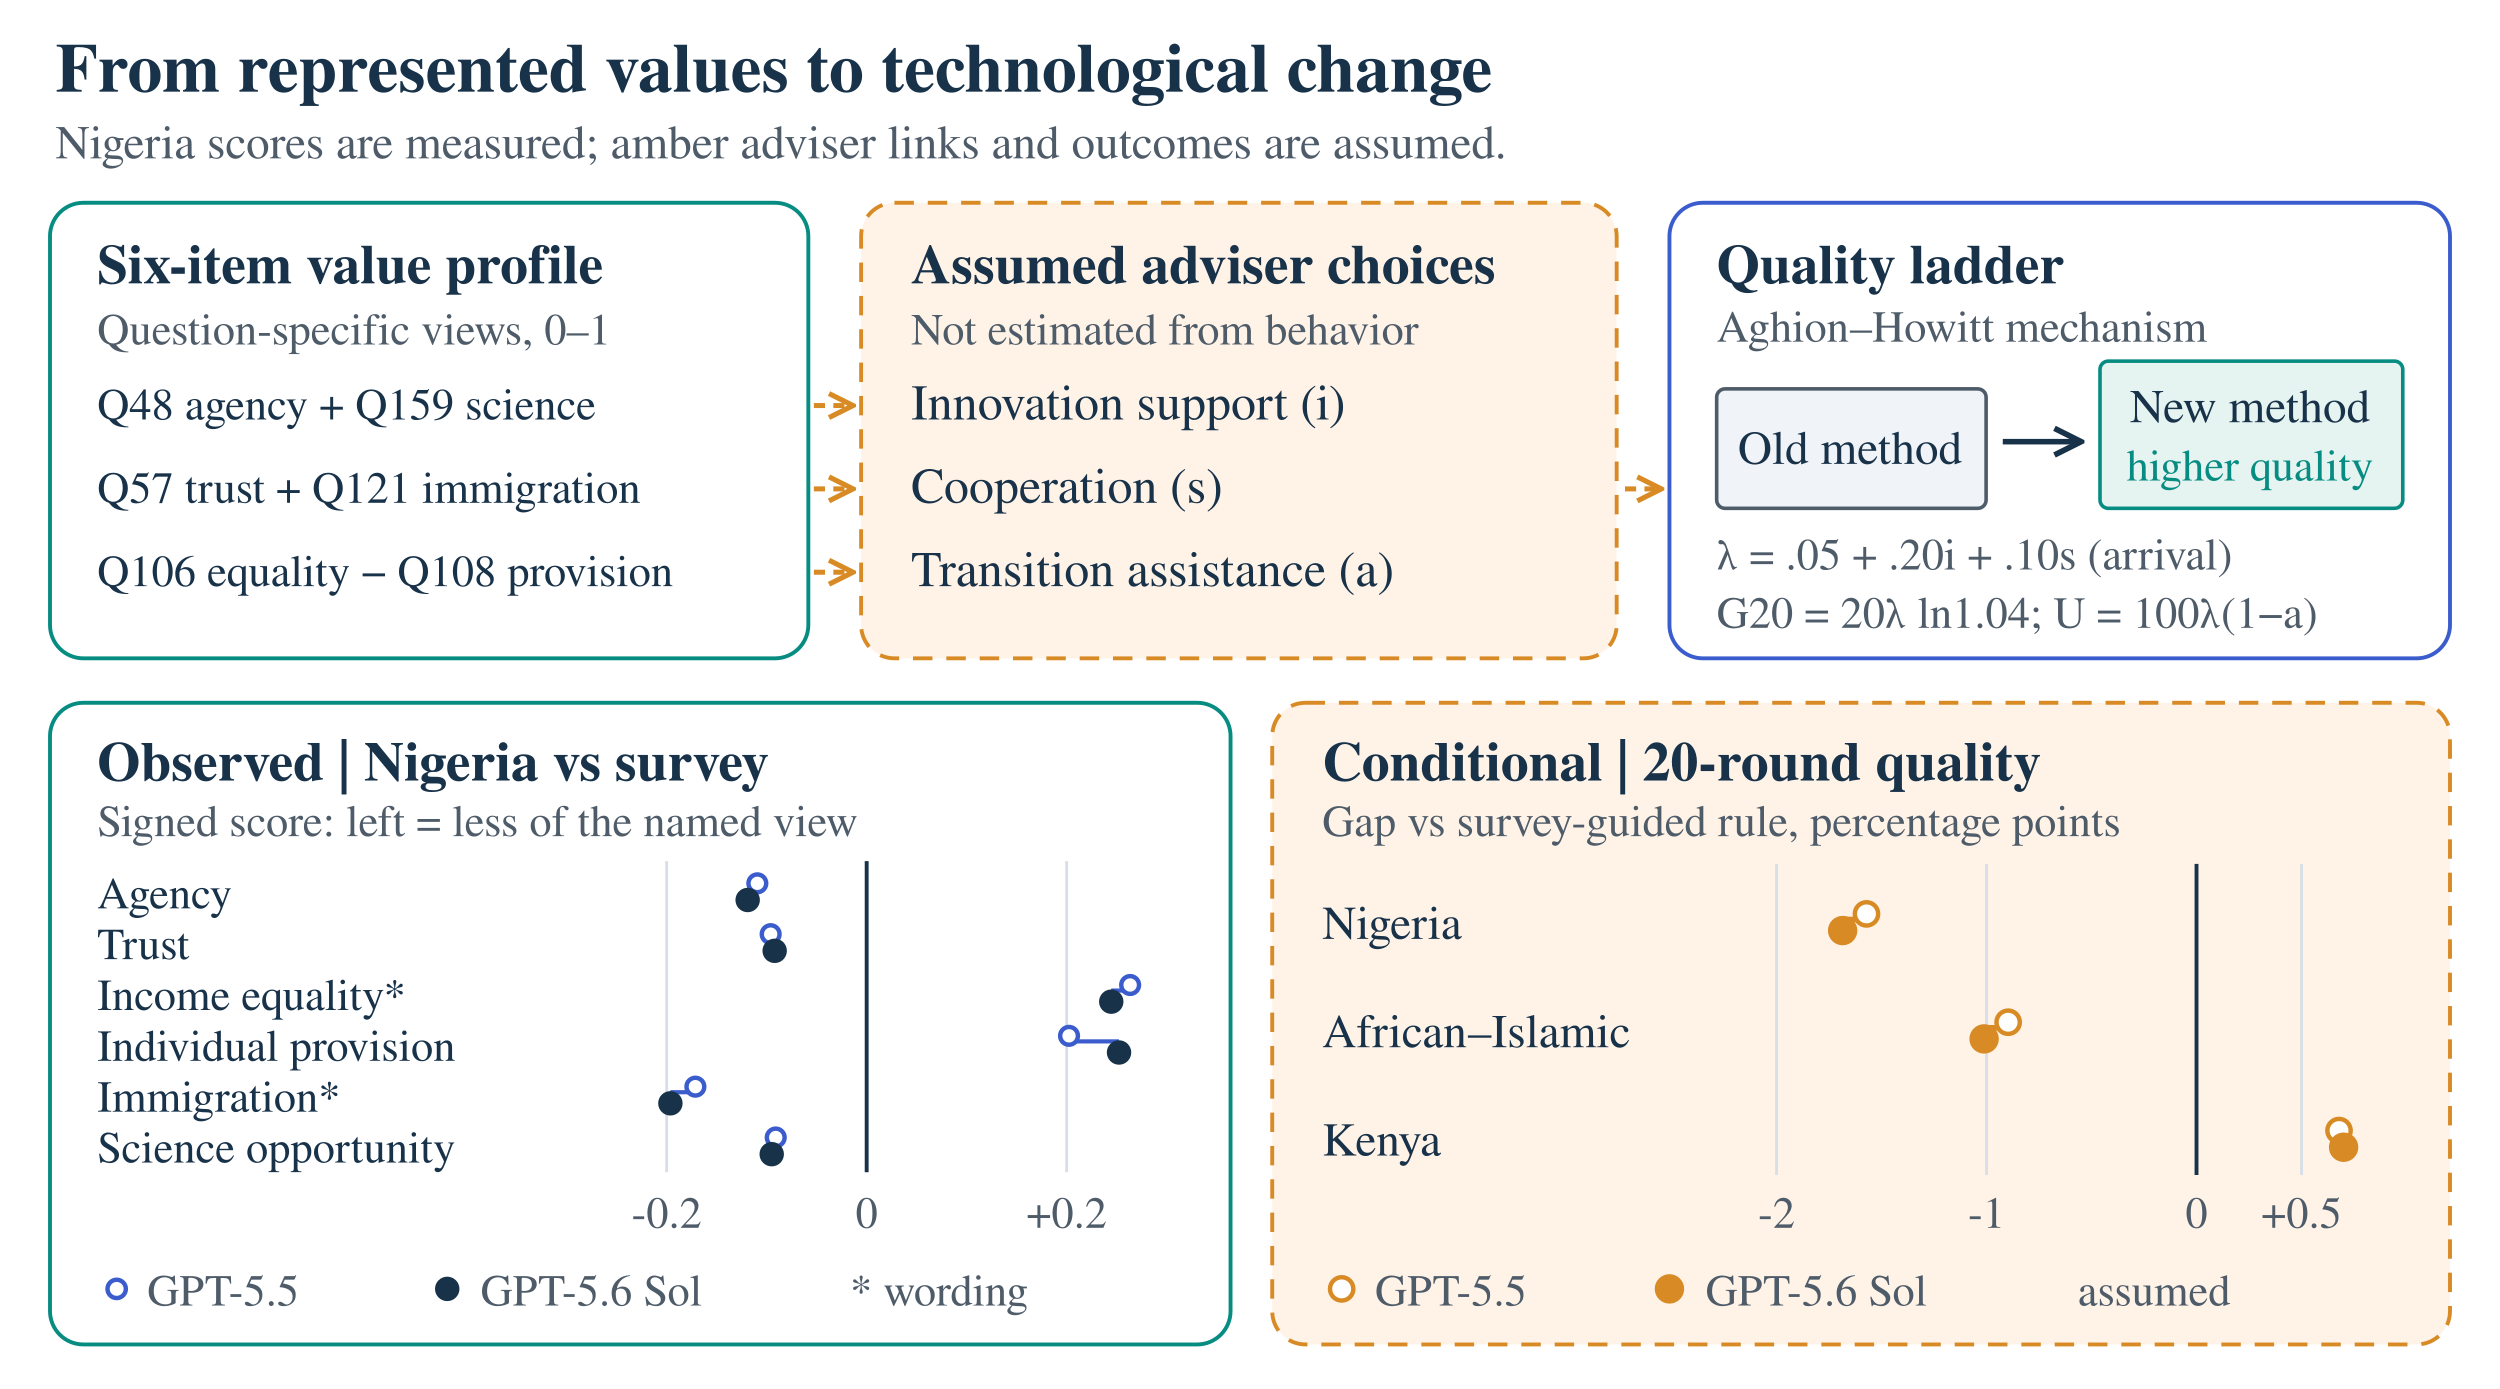
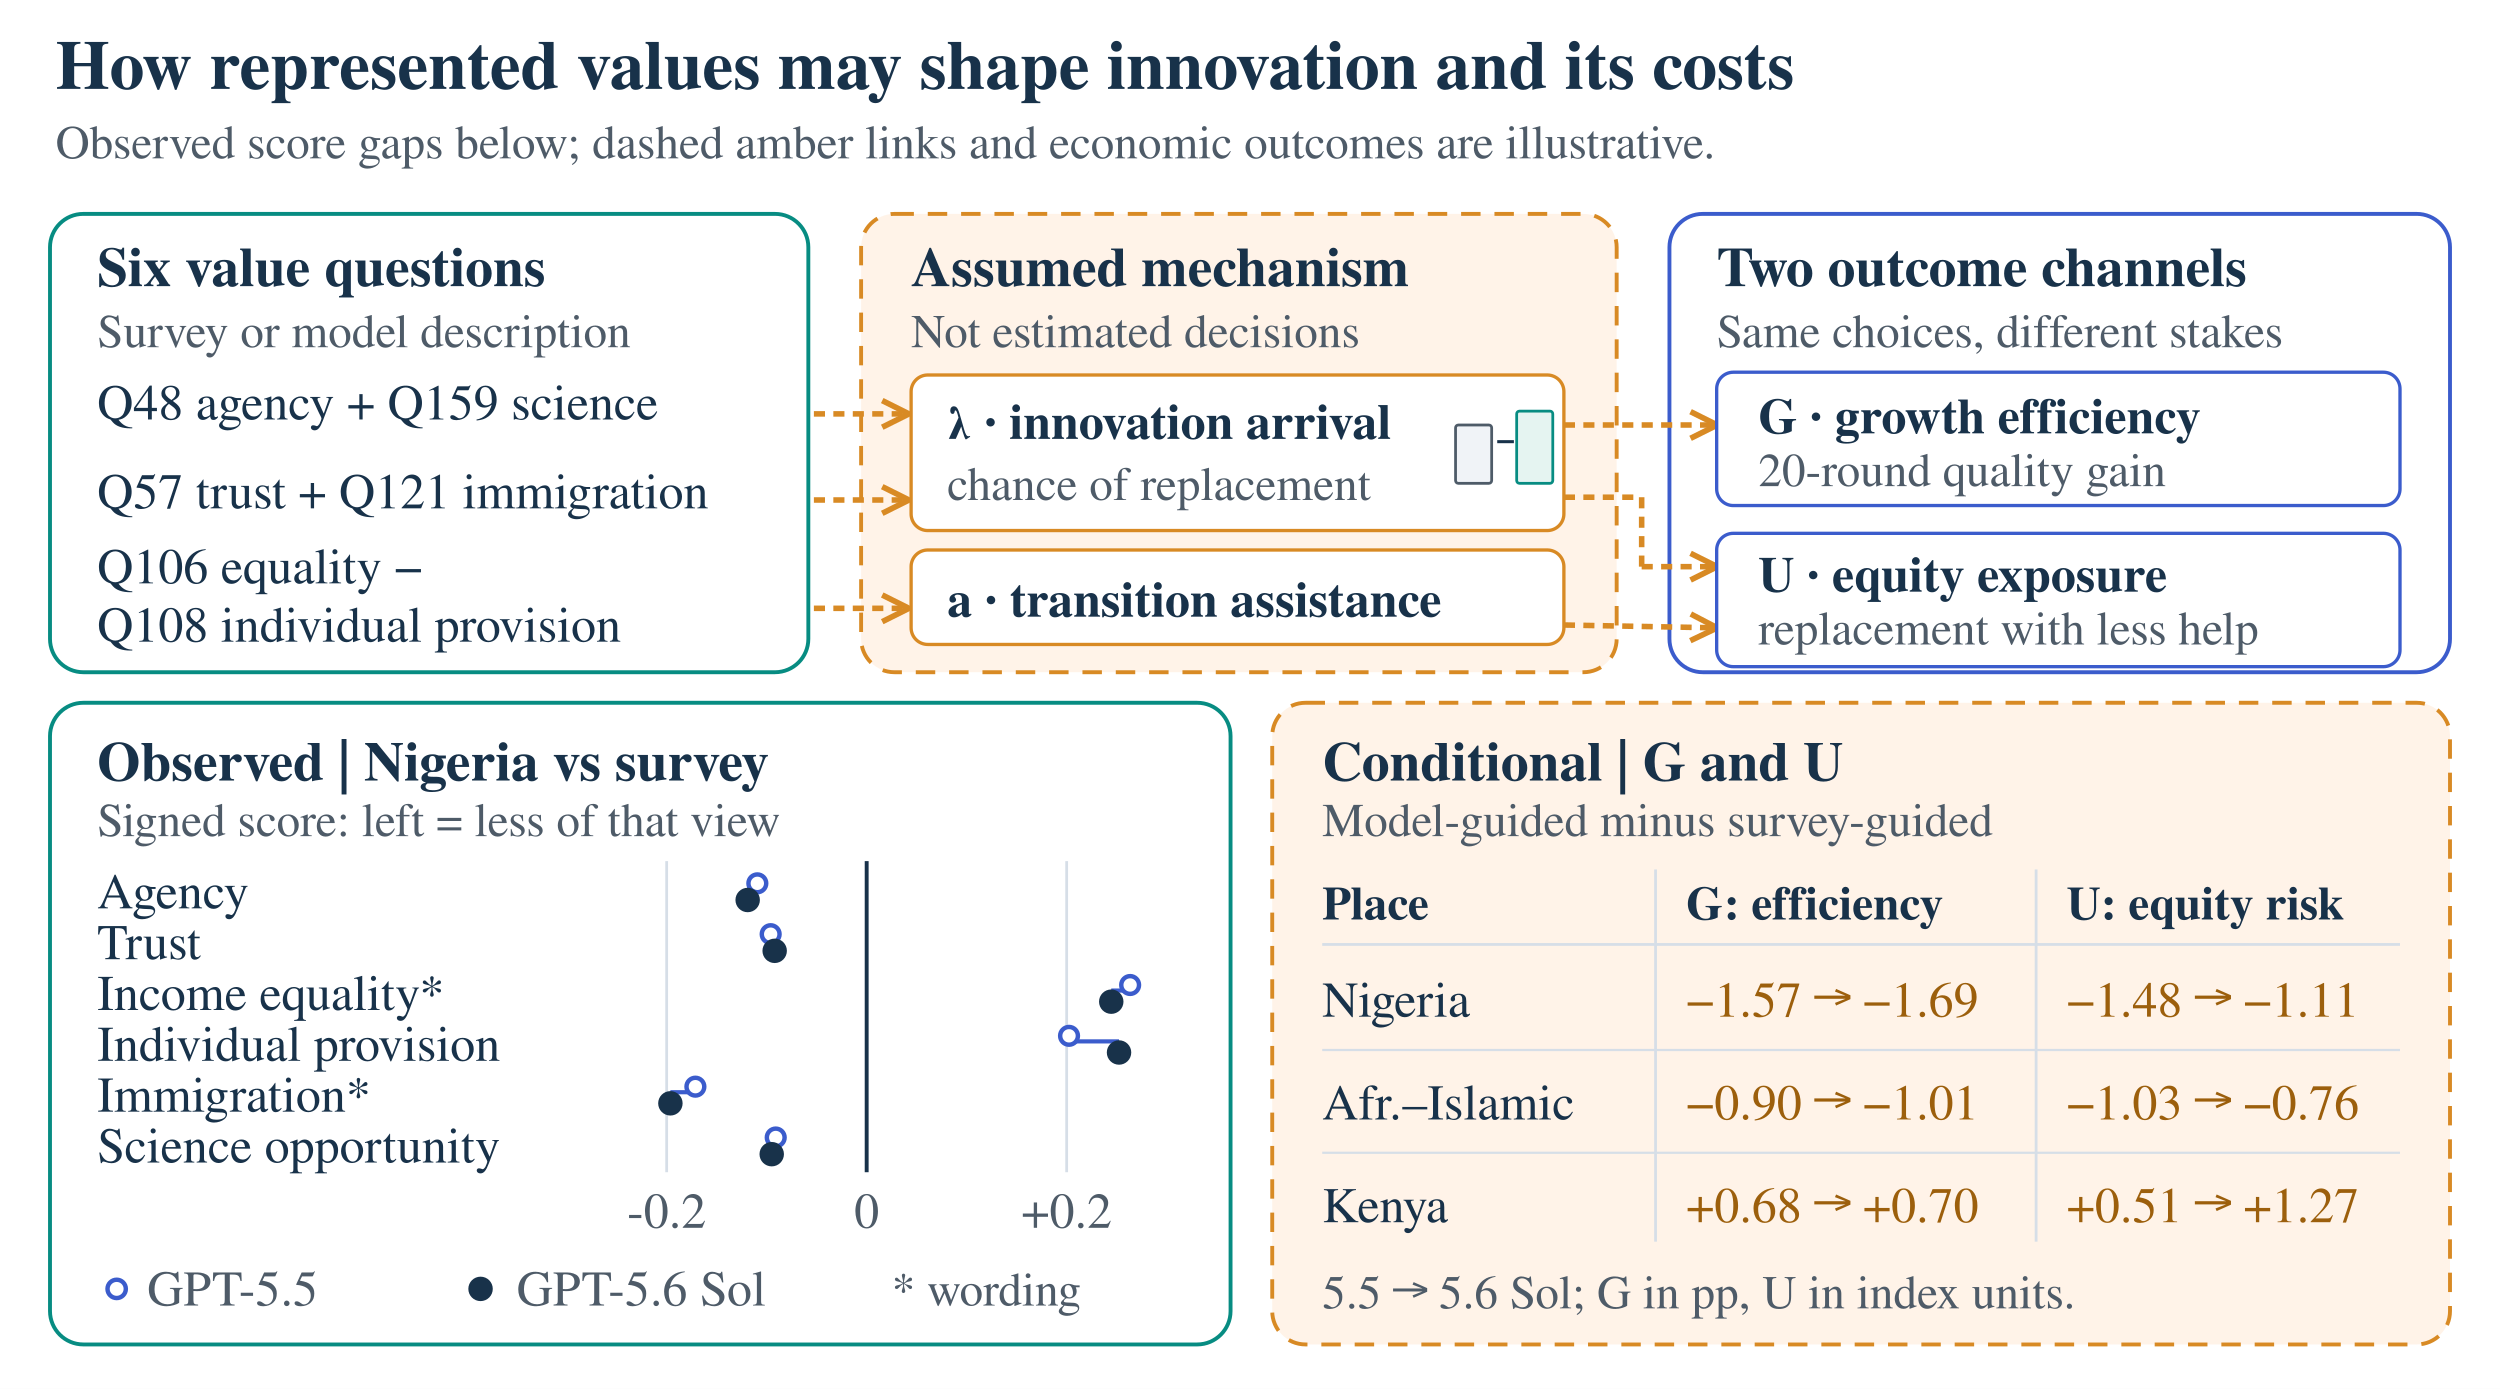
<svg xmlns="http://www.w3.org/2000/svg" width="900" height="500" viewBox="0 0 900 500">
  <defs>
-     <marker id="theory-arrow" viewBox="0 0 10 10" refX="8" refY="5" markerWidth="6" markerHeight="6" orient="auto">
-       <path d="M1 1L9 5 1 9" fill="none" stroke="#18324A" stroke-width="1.7" />
-     </marker>
    <marker id="assumed-arrow" viewBox="0 0 10 10" refX="8" refY="5" markerWidth="6" markerHeight="6" orient="auto">
      <path d="M1 1L9 5 1 9" fill="none" stroke="#D88A24" stroke-width="1.7" />
    </marker>
  </defs>
  <rect x="0" y="0" width="900" height="500" rx="0" fill="#FFFFFF" stroke="#FFFFFF" stroke-width="0" />
-   <text x="20" y="33" font-family="Nimbus Roman,Times New Roman,serif" font-size="25" font-weight="bold" fill="#18324A" text-anchor="start">From represented values to technological change</text>
-   <text x="20" y="57" font-family="Nimbus Roman,Times New Roman,serif" font-size="17" font-weight="normal" fill="#4E5B68" text-anchor="start">Nigeria scores are measured; amber adviser links and outcomes are assumed.</text>
-   <rect x="18" y="73" width="273" height="164" rx="12" fill="#FFFFFF" stroke="#078C82" stroke-width="1.4" />
-   <rect x="310" y="73" width="272" height="164" rx="12" fill="#FFF3E8" stroke="#D88A24" stroke-width="1.4" stroke-dasharray="7 5" />
-   <rect x="601" y="73" width="281" height="164" rx="12" fill="#FFFFFF" stroke="#3B5CCC" stroke-width="1.4" />
-   <text x="35" y="102" font-family="Nimbus Roman,Times New Roman,serif" font-size="20" font-weight="bold" fill="#18324A" text-anchor="start">Six-item value profile</text>
-   <text x="35" y="124" font-family="Nimbus Roman,Times New Roman,serif" font-size="16" font-weight="normal" fill="#4E5B68" text-anchor="start">Question-specific views, 0–1</text>
-   <text x="328" y="102" font-family="Nimbus Roman,Times New Roman,serif" font-size="20" font-weight="bold" fill="#18324A" text-anchor="start">Assumed adviser choices</text>
-   <text x="328" y="124" font-family="Nimbus Roman,Times New Roman,serif" font-size="16" font-weight="normal" fill="#4E5B68" text-anchor="start">Not estimated from behavior</text>
-   <text x="618" y="102" font-family="Nimbus Roman,Times New Roman,serif" font-size="20" font-weight="bold" fill="#18324A" text-anchor="start">Quality ladder</text>
-   <text x="618" y="123" font-family="Nimbus Roman,Times New Roman,serif" font-size="16" font-weight="normal" fill="#4E5B68" text-anchor="start">Aghion–Howitt mechanism</text>
-   <text x="35" y="151" font-family="Nimbus Roman,Times New Roman,serif" font-size="16" font-weight="normal" fill="#18324A" text-anchor="start">Q48 agency + Q159 science</text>
-   <line x1="293" y1="146" x2="306" y2="146" stroke="#D88A24" stroke-width="1.8" stroke-dasharray="4 3" marker-end="url(#assumed-arrow)" />
-   <text x="328" y="151" font-family="Nimbus Roman,Times New Roman,serif" font-size="18" font-weight="normal" fill="#18324A" text-anchor="start">Innovation support (i)</text>
-   <text x="35" y="181" font-family="Nimbus Roman,Times New Roman,serif" font-size="16" font-weight="normal" fill="#18324A" text-anchor="start">Q57 trust + Q121 immigration</text>
-   <line x1="293" y1="176" x2="306" y2="176" stroke="#D88A24" stroke-width="1.8" stroke-dasharray="4 3" marker-end="url(#assumed-arrow)" />
-   <text x="328" y="181" font-family="Nimbus Roman,Times New Roman,serif" font-size="18" font-weight="normal" fill="#18324A" text-anchor="start">Cooperation (s)</text>
-   <text x="35" y="211" font-family="Nimbus Roman,Times New Roman,serif" font-size="16" font-weight="normal" fill="#18324A" text-anchor="start">Q106 equality − Q108 provision</text>
-   <line x1="293" y1="206" x2="306" y2="206" stroke="#D88A24" stroke-width="1.8" stroke-dasharray="4 3" marker-end="url(#assumed-arrow)" />
-   <text x="328" y="211" font-family="Nimbus Roman,Times New Roman,serif" font-size="18" font-weight="normal" fill="#18324A" text-anchor="start">Transition assistance (a)</text>
-   <line x1="585" y1="176" x2="597" y2="176" stroke="#D88A24" stroke-width="1.8" stroke-dasharray="4 3" marker-end="url(#assumed-arrow)" />
-   <rect x="618" y="140" width="97" height="43" rx="3" fill="#F0F3F7" stroke="#4E5B68" stroke-width="1.3" />
-   <rect x="756" y="130" width="109" height="53" rx="3" fill="#E5F4F1" stroke="#078C82" stroke-width="1.3" />
-   <text x="666" y="167" font-family="Nimbus Roman,Times New Roman,serif" font-size="17" font-weight="normal" fill="#18324A" text-anchor="middle">Old method</text>
-   <text x="810" y="152" font-family="Nimbus Roman,Times New Roman,serif" font-size="17" font-weight="normal" fill="#18324A" text-anchor="middle">New method</text>
-   <text x="810" y="173" font-family="Nimbus Roman,Times New Roman,serif" font-size="16" font-weight="normal" fill="#078C82" text-anchor="middle">higher quality</text>
-   <line x1="721" y1="159" x2="748" y2="159" stroke="#18324A" stroke-width="2" marker-end="url(#theory-arrow)" />
-   <text x="618" y="205" font-family="Nimbus Roman,Times New Roman,serif" font-size="16" font-weight="normal" fill="#4E5B68" text-anchor="start">λ = .05 + .20i + .10s (arrival)</text>
-   <text x="618" y="226" font-family="Nimbus Roman,Times New Roman,serif" font-size="16" font-weight="normal" fill="#4E5B68" text-anchor="start">G20 = 20λ ln1.04; U = 100λ(1−a)</text>
+   <text x="20" y="32" font-family="Nimbus Roman,Times New Roman,serif" font-size="25" font-weight="bold" fill="#18324A" text-anchor="start">How represented values may shape innovation and its costs</text>
+   <text x="20" y="57" font-family="Nimbus Roman,Times New Roman,serif" font-size="17" font-weight="normal" fill="#4E5B68" text-anchor="start">Observed score gaps below; dashed amber links and economic outcomes are illustrative.</text>
+   <rect x="18" y="77" width="273" height="165" rx="12" fill="#FFFFFF" stroke="#078C82" stroke-width="1.4" />
+   <rect x="310" y="77" width="272" height="165" rx="12" fill="#FFF3E8" stroke="#D88A24" stroke-width="1.4" stroke-dasharray="7 5" />
+   <rect x="601" y="77" width="281" height="165" rx="12" fill="#FFFFFF" stroke="#3B5CCC" stroke-width="1.4" />
  <rect x="18" y="253" width="425" height="231" rx="12" fill="#FFFFFF" stroke="#078C82" stroke-width="1.4" />
  <rect x="458" y="253" width="424" height="231" rx="12" fill="#FFF3E8" stroke="#D88A24" stroke-width="1.4" stroke-dasharray="7 5" />
+   <line x1="293" y1="149" x2="326" y2="149" stroke="#D88A24" stroke-width="2" stroke-dasharray="4 3" marker-end="url(#assumed-arrow)" />
+   <line x1="293" y1="180" x2="326" y2="180" stroke="#D88A24" stroke-width="2" stroke-dasharray="4 3" marker-end="url(#assumed-arrow)" />
+   <line x1="293" y1="219" x2="326" y2="219" stroke="#D88A24" stroke-width="2" stroke-dasharray="4 3" marker-end="url(#assumed-arrow)" />
+   <line x1="563" y1="153" x2="617" y2="153" stroke="#D88A24" stroke-width="2" stroke-dasharray="4 3" marker-end="url(#assumed-arrow)" />
+   <line x1="563" y1="179" x2="591" y2="179" stroke="#D88A24" stroke-width="2" stroke-dasharray="4 3" />
+   <line x1="591" y1="179" x2="591" y2="204" stroke="#D88A24" stroke-width="2" stroke-dasharray="4 3" />
+   <line x1="591" y1="204" x2="617" y2="204" stroke="#D88A24" stroke-width="2" stroke-dasharray="4 3" marker-end="url(#assumed-arrow)" />
+   <line x1="563" y1="225" x2="617" y2="226" stroke="#D88A24" stroke-width="2" stroke-dasharray="4 3" marker-end="url(#assumed-arrow)" />
+   <rect x="328" y="135" width="235" height="56" rx="6" fill="#FFFFFF" stroke="#D88A24" stroke-width="1.2" />
+   <rect x="328" y="198" width="235" height="34" rx="6" fill="#FFFFFF" stroke="#D88A24" stroke-width="1.2" />
+   <rect x="618" y="134" width="246" height="48" rx="6" fill="#FFFFFF" stroke="#3B5CCC" stroke-width="1.2" />
+   <rect x="618" y="192" width="246" height="48" rx="6" fill="#FFFFFF" stroke="#3B5CCC" stroke-width="1.2" />
+   <g id="replacement-old">
+     <rect x="524" y="153" width="13" height="21" rx="1" fill="#F0F3F7" stroke="#4E5B68" stroke-width="1" />
+   </g>
+   <g id="replacement-new">
+     <rect x="546" y="148" width="13" height="26" rx="1" fill="#E5F4F1" stroke="#078C82" stroke-width="1" />
+   </g>
+   <line x1="539" y1="159" x2="545" y2="159" stroke="#18324A" stroke-width="1.1" />
+   <text x="35" y="103" font-family="Nimbus Roman,Times New Roman,serif" font-size="20" font-weight="bold" fill="#18324A" text-anchor="start">Six value questions</text>
+   <text x="35" y="125" font-family="Nimbus Roman,Times New Roman,serif" font-size="17" font-weight="normal" fill="#4E5B68" text-anchor="start">Survey or model description</text>
+   <text x="35" y="151" font-family="Nimbus Roman,Times New Roman,serif" font-size="18" font-weight="normal" fill="#18324A" text-anchor="start">Q48 agency + Q159 science</text>
+   <text x="35" y="183" font-family="Nimbus Roman,Times New Roman,serif" font-size="18" font-weight="normal" fill="#18324A" text-anchor="start">Q57 trust + Q121 immigration</text>
+   <text x="35" y="210" font-family="Nimbus Roman,Times New Roman,serif" font-size="18" font-weight="normal" fill="#18324A" text-anchor="start">Q106 equality −</text>
+   <text x="35" y="231" font-family="Nimbus Roman,Times New Roman,serif" font-size="18" font-weight="normal" fill="#18324A" text-anchor="start">Q108 individual provision</text>
+   <text x="328" y="103" font-family="Nimbus Roman,Times New Roman,serif" font-size="20" font-weight="bold" fill="#18324A" text-anchor="start">Assumed mechanism</text>
+   <text x="328" y="125" font-family="Nimbus Roman,Times New Roman,serif" font-size="17" font-weight="normal" fill="#4E5B68" text-anchor="start">Not estimated decisions</text>
+   <g id="lambda-label">
+     <text x="341" y="158" font-family="Nimbus Roman,Times New Roman,serif" font-size="18" font-weight="bold" fill="#18324A" text-anchor="start">λ · innovation arrival</text>
+   </g>
+   <text x="341" y="180" font-family="Nimbus Roman,Times New Roman,serif" font-size="17" font-weight="normal" fill="#4E5B68" text-anchor="start">chance of replacement</text>
+   <text x="341" y="222" font-family="Nimbus Roman,Times New Roman,serif" font-size="18" font-weight="bold" fill="#18324A" text-anchor="start">a · transition assistance</text>
+   <text x="618" y="103" font-family="Nimbus Roman,Times New Roman,serif" font-size="20" font-weight="bold" fill="#18324A" text-anchor="start">Two outcome channels</text>
+   <text x="618" y="125" font-family="Nimbus Roman,Times New Roman,serif" font-size="17" font-weight="normal" fill="#4E5B68" text-anchor="start">Same choices, different stakes</text>
+   <text x="633" y="156" font-family="Nimbus Roman,Times New Roman,serif" font-size="18" font-weight="bold" fill="#18324A" text-anchor="start">G · growth efficiency</text>
+   <text x="633" y="175" font-family="Nimbus Roman,Times New Roman,serif" font-size="17" font-weight="normal" fill="#4E5B68" text-anchor="start">20-round quality gain</text>
+   <text x="633" y="213" font-family="Nimbus Roman,Times New Roman,serif" font-size="18" font-weight="bold" fill="#18324A" text-anchor="start">U · equity exposure</text>
+   <text x="633" y="232" font-family="Nimbus Roman,Times New Roman,serif" font-size="17" font-weight="normal" fill="#4E5B68" text-anchor="start">replacement with less help</text>
  <text x="35" y="281" font-family="Nimbus Roman,Times New Roman,serif" font-size="20" font-weight="bold" fill="#18324A" text-anchor="start">Observed | Nigeria vs survey</text>
-   <text x="35" y="301" font-family="Nimbus Roman,Times New Roman,serif" font-size="16" font-weight="normal" fill="#4E5B68" text-anchor="start">Signed score: left = less of the named view</text>
-   <text x="476" y="281" font-family="Nimbus Roman,Times New Roman,serif" font-size="20" font-weight="bold" fill="#18324A" text-anchor="start">Conditional | 20-round quality</text>
-   <text x="476" y="301" font-family="Nimbus Roman,Times New Roman,serif" font-size="16" font-weight="normal" fill="#4E5B68" text-anchor="start">Gap vs survey-guided rule, percentage points</text>
-   <line x1="240.0" y1="310" x2="240.0" y2="422" stroke="#D6DEE7" stroke-width="1" />
-   <text x="240.0" y="442" font-family="Nimbus Roman,Times New Roman,serif" font-size="16" font-weight="normal" fill="#4E5B68" text-anchor="middle">-0.2</text>
-   <line x1="312.0" y1="310" x2="312.0" y2="422" stroke="#18324A" stroke-width="1.4" />
-   <text x="312.0" y="442" font-family="Nimbus Roman,Times New Roman,serif" font-size="16" font-weight="normal" fill="#4E5B68" text-anchor="middle">0</text>
-   <line x1="384.0" y1="310" x2="384.0" y2="422" stroke="#D6DEE7" stroke-width="1" />
-   <text x="384.0" y="442" font-family="Nimbus Roman,Times New Roman,serif" font-size="16" font-weight="normal" fill="#4E5B68" text-anchor="middle">+0.2</text>
-   <text x="35" y="327.0" font-family="Nimbus Roman,Times New Roman,serif" font-size="16" font-weight="normal" fill="#18324A" text-anchor="start">Agency</text>
-   <line x1="272.64" y1="320.0" x2="269.16" y2="320.0" stroke="#3B5CCC" stroke-width="1.5" />
-   <circle cx="272.64" cy="318.00" r="3.2" fill="#FFFFFF" stroke="#3B5CCC" stroke-width="1.6" />
-   <circle cx="269.16" cy="324.00" r="3.6" fill="#18324A" stroke="#18324A" stroke-width="1.6" />
-   <text x="35" y="345.3" font-family="Nimbus Roman,Times New Roman,serif" font-size="16" font-weight="normal" fill="#18324A" text-anchor="start">Trust</text>
-   <line x1="277.44" y1="338.3" x2="278.88" y2="338.3" stroke="#3B5CCC" stroke-width="1.5" />
-   <circle cx="277.44" cy="336.30" r="3.2" fill="#FFFFFF" stroke="#3B5CCC" stroke-width="1.6" />
-   <circle cx="278.88" cy="342.30" r="3.6" fill="#18324A" stroke="#18324A" stroke-width="1.6" />
-   <text x="35" y="363.6" font-family="Nimbus Roman,Times New Roman,serif" font-size="16" font-weight="normal" fill="#18324A" text-anchor="start">Income equality*</text>
-   <line x1="406.846" y1="356.6" x2="400.046" y2="356.6" stroke="#3B5CCC" stroke-width="1.5" />
-   <circle cx="406.85" cy="354.60" r="3.2" fill="#FFFFFF" stroke="#3B5CCC" stroke-width="1.6" />
-   <circle cx="400.05" cy="360.60" r="3.6" fill="#18324A" stroke="#18324A" stroke-width="1.6" />
-   <text x="35" y="381.9" font-family="Nimbus Roman,Times New Roman,serif" font-size="16" font-weight="normal" fill="#18324A" text-anchor="start">Individual provision</text>
-   <line x1="384.849" y1="374.9" x2="402.849" y2="374.9" stroke="#3B5CCC" stroke-width="1.5" />
-   <circle cx="384.85" cy="372.90" r="3.2" fill="#FFFFFF" stroke="#3B5CCC" stroke-width="1.6" />
-   <circle cx="402.85" cy="378.90" r="3.6" fill="#18324A" stroke="#18324A" stroke-width="1.6" />
-   <text x="35" y="400.2" font-family="Nimbus Roman,Times New Roman,serif" font-size="16" font-weight="normal" fill="#18324A" text-anchor="start">Immigration*</text>
-   <line x1="250.337" y1="393.2" x2="241.337" y2="393.2" stroke="#3B5CCC" stroke-width="1.5" />
-   <circle cx="250.34" cy="391.20" r="3.2" fill="#FFFFFF" stroke="#3B5CCC" stroke-width="1.6" />
-   <circle cx="241.34" cy="397.20" r="3.6" fill="#18324A" stroke="#18324A" stroke-width="1.6" />
-   <text x="35" y="418.5" font-family="Nimbus Roman,Times New Roman,serif" font-size="16" font-weight="normal" fill="#18324A" text-anchor="start">Science opportunity</text>
-   <line x1="279.26" y1="411.5" x2="277.82" y2="411.5" stroke="#3B5CCC" stroke-width="1.5" />
-   <circle cx="279.26" cy="409.50" r="3.2" fill="#FFFFFF" stroke="#3B5CCC" stroke-width="1.6" />
-   <circle cx="277.82" cy="415.50" r="3.6" fill="#18324A" stroke="#18324A" stroke-width="1.6" />
+   <text x="35" y="301" font-family="Nimbus Roman,Times New Roman,serif" font-size="17" font-weight="normal" fill="#4E5B68" text-anchor="start">Signed score: left = less of that view</text>
+   <text x="476" y="281" font-family="Nimbus Roman,Times New Roman,serif" font-size="20" font-weight="bold" fill="#18324A" text-anchor="start">Conditional | G and U</text>
+   <text x="476" y="301" font-family="Nimbus Roman,Times New Roman,serif" font-size="17" font-weight="normal" fill="#4E5B68" text-anchor="start">Model-guided minus survey-guided</text>
+   <g id="nigeria-axis">
+     <line x1="240.0" y1="310" x2="240.0" y2="422" stroke="#D6DEE7" stroke-width="1" />
+     <text x="240.0" y="442" font-family="Nimbus Roman,Times New Roman,serif" font-size="18" font-weight="normal" fill="#4E5B68" text-anchor="middle">-0.2</text>
+     <line x1="312.0" y1="310" x2="312.0" y2="422" stroke="#18324A" stroke-width="1.4" />
+     <text x="312.0" y="442" font-family="Nimbus Roman,Times New Roman,serif" font-size="18" font-weight="normal" fill="#4E5B68" text-anchor="middle">0</text>
+     <line x1="384.0" y1="310" x2="384.0" y2="422" stroke="#D6DEE7" stroke-width="1" />
+     <text x="384.0" y="442" font-family="Nimbus Roman,Times New Roman,serif" font-size="18" font-weight="normal" fill="#4E5B68" text-anchor="middle">+0.2</text>
+   </g>
+   <g id="nigeria-paired-marks">
+     <text x="35" y="327.0" font-family="Nimbus Roman,Times New Roman,serif" font-size="18" font-weight="normal" fill="#18324A" text-anchor="start">Agency</text>
+     <line x1="272.64" y1="320.0" x2="269.16" y2="320.0" stroke="#3B5CCC" stroke-width="1.5" />
+     <circle cx="272.64" cy="318.00" r="3.2" fill="#FFFFFF" stroke="#3B5CCC" stroke-width="1.6" />
+     <circle cx="269.16" cy="324.00" r="3.6" fill="#18324A" stroke="#18324A" stroke-width="1.6" />
+     <text x="35" y="345.3" font-family="Nimbus Roman,Times New Roman,serif" font-size="18" font-weight="normal" fill="#18324A" text-anchor="start">Trust</text>
+     <line x1="277.44" y1="338.3" x2="278.88" y2="338.3" stroke="#3B5CCC" stroke-width="1.5" />
+     <circle cx="277.44" cy="336.30" r="3.2" fill="#FFFFFF" stroke="#3B5CCC" stroke-width="1.6" />
+     <circle cx="278.88" cy="342.30" r="3.6" fill="#18324A" stroke="#18324A" stroke-width="1.6" />
+     <text x="35" y="363.6" font-family="Nimbus Roman,Times New Roman,serif" font-size="18" font-weight="normal" fill="#18324A" text-anchor="start">Income equality*</text>
+     <line x1="406.846" y1="356.6" x2="400.046" y2="356.6" stroke="#3B5CCC" stroke-width="1.5" />
+     <circle cx="406.85" cy="354.60" r="3.2" fill="#FFFFFF" stroke="#3B5CCC" stroke-width="1.6" />
+     <circle cx="400.05" cy="360.60" r="3.6" fill="#18324A" stroke="#18324A" stroke-width="1.6" />
+     <text x="35" y="381.9" font-family="Nimbus Roman,Times New Roman,serif" font-size="18" font-weight="normal" fill="#18324A" text-anchor="start">Individual provision</text>
+     <line x1="384.849" y1="374.9" x2="402.849" y2="374.9" stroke="#3B5CCC" stroke-width="1.5" />
+     <circle cx="384.85" cy="372.90" r="3.2" fill="#FFFFFF" stroke="#3B5CCC" stroke-width="1.6" />
+     <circle cx="402.85" cy="378.90" r="3.6" fill="#18324A" stroke="#18324A" stroke-width="1.6" />
+     <text x="35" y="400.2" font-family="Nimbus Roman,Times New Roman,serif" font-size="18" font-weight="normal" fill="#18324A" text-anchor="start">Immigration*</text>
+     <line x1="250.337" y1="393.2" x2="241.337" y2="393.2" stroke="#3B5CCC" stroke-width="1.5" />
+     <circle cx="250.34" cy="391.20" r="3.2" fill="#FFFFFF" stroke="#3B5CCC" stroke-width="1.6" />
+     <circle cx="241.34" cy="397.20" r="3.6" fill="#18324A" stroke="#18324A" stroke-width="1.6" />
+     <text x="35" y="418.5" font-family="Nimbus Roman,Times New Roman,serif" font-size="18" font-weight="normal" fill="#18324A" text-anchor="start">Science opportunity</text>
+     <line x1="279.26" y1="411.5" x2="277.82" y2="411.5" stroke="#3B5CCC" stroke-width="1.5" />
+     <circle cx="279.26" cy="409.50" r="3.2" fill="#FFFFFF" stroke="#3B5CCC" stroke-width="1.6" />
+     <circle cx="277.82" cy="415.50" r="3.6" fill="#18324A" stroke="#18324A" stroke-width="1.6" />
+   </g>
  <circle cx="42.00" cy="464.00" r="3.3" fill="#FFFFFF" stroke="#3B5CCC" stroke-width="1.6" />
-   <text x="53" y="470" font-family="Nimbus Roman,Times New Roman,serif" font-size="16" font-weight="normal" fill="#4E5B68" text-anchor="start">GPT-5.5</text>
-   <circle cx="161.00" cy="464.00" r="3.6" fill="#18324A" stroke="#18324A" stroke-width="1.6" />
-   <text x="173" y="470" font-family="Nimbus Roman,Times New Roman,serif" font-size="16" font-weight="normal" fill="#4E5B68" text-anchor="start">GPT-5.6 Sol</text>
-   <text x="306" y="470" font-family="Nimbus Roman,Times New Roman,serif" font-size="16" font-weight="normal" fill="#4E5B68" text-anchor="start">* wording</text>
-   <line x1="639.559" y1="311" x2="639.559" y2="423" stroke="#D6DEE7" stroke-width="1" />
-   <text x="639.559" y="442" font-family="Nimbus Roman,Times New Roman,serif" font-size="16" font-weight="normal" fill="#4E5B68" text-anchor="middle">-2</text>
-   <line x1="715.153" y1="311" x2="715.153" y2="423" stroke="#D6DEE7" stroke-width="1" />
-   <text x="715.153" y="442" font-family="Nimbus Roman,Times New Roman,serif" font-size="16" font-weight="normal" fill="#4E5B68" text-anchor="middle">-1</text>
-   <line x1="790.746" y1="311" x2="790.746" y2="423" stroke="#18324A" stroke-width="1.4" />
-   <text x="790.746" y="442" font-family="Nimbus Roman,Times New Roman,serif" font-size="16" font-weight="normal" fill="#4E5B68" text-anchor="middle">0</text>
-   <line x1="828.542" y1="311" x2="828.542" y2="423" stroke="#D6DEE7" stroke-width="1" />
-   <text x="828.542" y="442" font-family="Nimbus Roman,Times New Roman,serif" font-size="16" font-weight="normal" fill="#4E5B68" text-anchor="middle">+0.5</text>
-   <text x="476" y="338" font-family="Nimbus Roman,Times New Roman,serif" font-size="17" font-weight="normal" fill="#18324A" text-anchor="start">Nigeria</text>
-   <line x1="671.944" y1="331" x2="663.346" y2="331" stroke="#D88A24" stroke-width="2" />
-   <circle cx="671.94" cy="329.00" r="4.2" fill="#FFFFFF" stroke="#D88A24" stroke-width="1.6" />
-   <circle cx="663.35" cy="335.00" r="4.5" fill="#D88A24" stroke="#D88A24" stroke-width="1.6" />
-   <text x="476" y="377" font-family="Nimbus Roman,Times New Roman,serif" font-size="17" font-weight="normal" fill="#18324A" text-anchor="start">African–Islamic</text>
-   <line x1="722.928" y1="370" x2="714.277" y2="370" stroke="#D88A24" stroke-width="2" />
-   <circle cx="722.93" cy="368.00" r="4.2" fill="#FFFFFF" stroke="#D88A24" stroke-width="1.6" />
-   <circle cx="714.28" cy="374.00" r="4.5" fill="#D88A24" stroke="#D88A24" stroke-width="1.6" />
-   <text x="476" y="416" font-family="Nimbus Roman,Times New Roman,serif" font-size="17" font-weight="normal" fill="#18324A" text-anchor="start">Kenya</text>
-   <line x1="842.046" y1="409" x2="843.697" y2="409" stroke="#D88A24" stroke-width="2" />
-   <circle cx="842.05" cy="407.00" r="4.2" fill="#FFFFFF" stroke="#D88A24" stroke-width="1.6" />
-   <circle cx="843.70" cy="413.00" r="4.5" fill="#D88A24" stroke="#D88A24" stroke-width="1.6" />
-   <circle cx="483.00" cy="464.00" r="4.2" fill="#FFFFFF" stroke="#D88A24" stroke-width="1.6" />
-   <text x="495" y="470" font-family="Nimbus Roman,Times New Roman,serif" font-size="16" font-weight="normal" fill="#4E5B68" text-anchor="start">GPT-5.5</text>
-   <circle cx="601.00" cy="464.00" r="4.5" fill="#D88A24" stroke="#D88A24" stroke-width="1.6" />
-   <text x="614" y="470" font-family="Nimbus Roman,Times New Roman,serif" font-size="16" font-weight="normal" fill="#4E5B68" text-anchor="start">GPT-5.6 Sol</text>
-   <text x="748" y="470" font-family="Nimbus Roman,Times New Roman,serif" font-size="16" font-weight="normal" fill="#4E5B68" text-anchor="start">assumed</text>
+   <text x="53" y="470" font-family="Nimbus Roman,Times New Roman,serif" font-size="18" font-weight="normal" fill="#4E5B68" text-anchor="start">GPT-5.5</text>
+   <circle cx="173.00" cy="464.00" r="3.6" fill="#18324A" stroke="#18324A" stroke-width="1.6" />
+   <text x="186" y="470" font-family="Nimbus Roman,Times New Roman,serif" font-size="18" font-weight="normal" fill="#4E5B68" text-anchor="start">GPT-5.6 Sol</text>
+   <text x="321" y="470" font-family="Nimbus Roman,Times New Roman,serif" font-size="17" font-weight="normal" fill="#4E5B68" text-anchor="start">* wording</text>
+   <text x="476" y="331" font-family="Nimbus Roman,Times New Roman,serif" font-size="17" font-weight="bold" fill="#18324A" text-anchor="start">Place</text>
+   <text x="607" y="331" font-family="Nimbus Roman,Times New Roman,serif" font-size="17" font-weight="bold" fill="#18324A" text-anchor="start">G: efficiency</text>
+   <text x="744" y="331" font-family="Nimbus Roman,Times New Roman,serif" font-size="17" font-weight="bold" fill="#18324A" text-anchor="start">U: equity risk</text>
+   <line x1="476" y1="340" x2="864" y2="340" stroke="#D6DEE7" stroke-width="1" />
+   <line x1="596" y1="313" x2="596" y2="447" stroke="#D6DEE7" stroke-width="1" />
+   <line x1="733" y1="313" x2="733" y2="447" stroke="#D6DEE7" stroke-width="1" />
+   <g id="scenario-paired-rows">
+     <text x="476" y="366" font-family="Nimbus Roman,Times New Roman,serif" font-size="18" font-weight="normal" fill="#18324A" text-anchor="start">Nigeria</text>
+     <text x="607" y="366" font-family="Nimbus Roman,Times New Roman,serif" font-size="18" font-weight="normal" fill="#9C5F0C" text-anchor="start">−1.57 → −1.69</text>
+     <text x="744" y="366" font-family="Nimbus Roman,Times New Roman,serif" font-size="18" font-weight="normal" fill="#9C5F0C" text-anchor="start">−1.48 → −1.11</text>
+     <line x1="476" y1="378" x2="864" y2="378" stroke="#D6DEE7" stroke-width="0.8" />
+     <text x="476" y="403" font-family="Nimbus Roman,Times New Roman,serif" font-size="18" font-weight="normal" fill="#18324A" text-anchor="start">Afr.–Islamic</text>
+     <text x="607" y="403" font-family="Nimbus Roman,Times New Roman,serif" font-size="18" font-weight="normal" fill="#9C5F0C" text-anchor="start">−0.90 → −1.01</text>
+     <text x="744" y="403" font-family="Nimbus Roman,Times New Roman,serif" font-size="18" font-weight="normal" fill="#9C5F0C" text-anchor="start">−1.03 → −0.76</text>
+     <line x1="476" y1="415" x2="864" y2="415" stroke="#D6DEE7" stroke-width="0.8" />
+     <text x="476" y="440" font-family="Nimbus Roman,Times New Roman,serif" font-size="18" font-weight="normal" fill="#18324A" text-anchor="start">Kenya</text>
+     <text x="607" y="440" font-family="Nimbus Roman,Times New Roman,serif" font-size="18" font-weight="normal" fill="#9C5F0C" text-anchor="start">+0.68 → +0.70</text>
+     <text x="744" y="440" font-family="Nimbus Roman,Times New Roman,serif" font-size="18" font-weight="normal" fill="#9C5F0C" text-anchor="start">+0.51 → +1.27</text>
+   </g>
+   <text x="476" y="471" font-family="Nimbus Roman,Times New Roman,serif" font-size="17" font-weight="normal" fill="#4E5B68" text-anchor="start">5.5 → 5.6 Sol; G in pp, U in index units.</text>
</svg>
